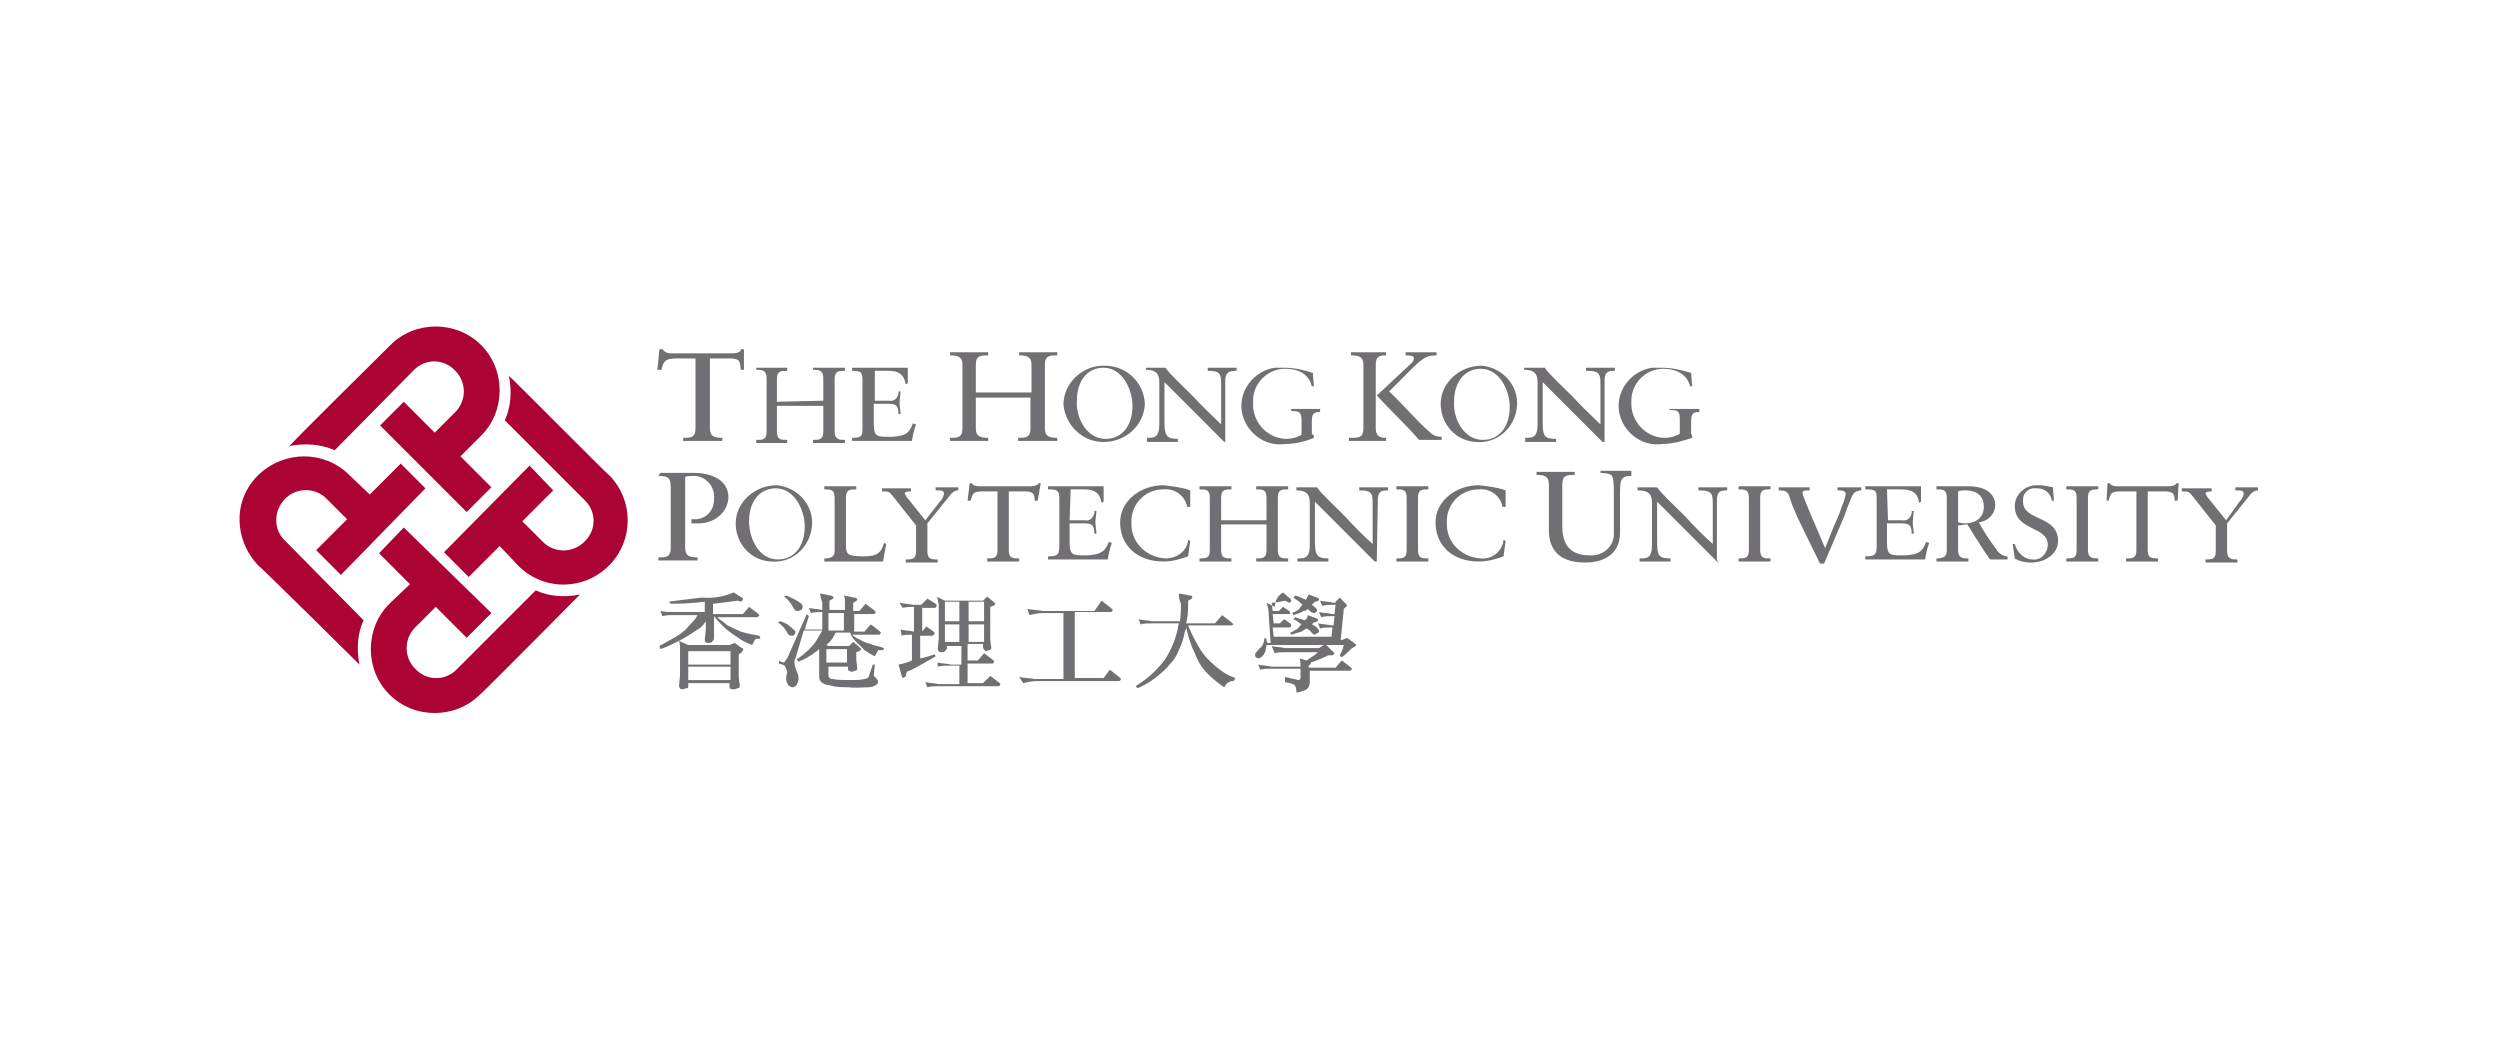
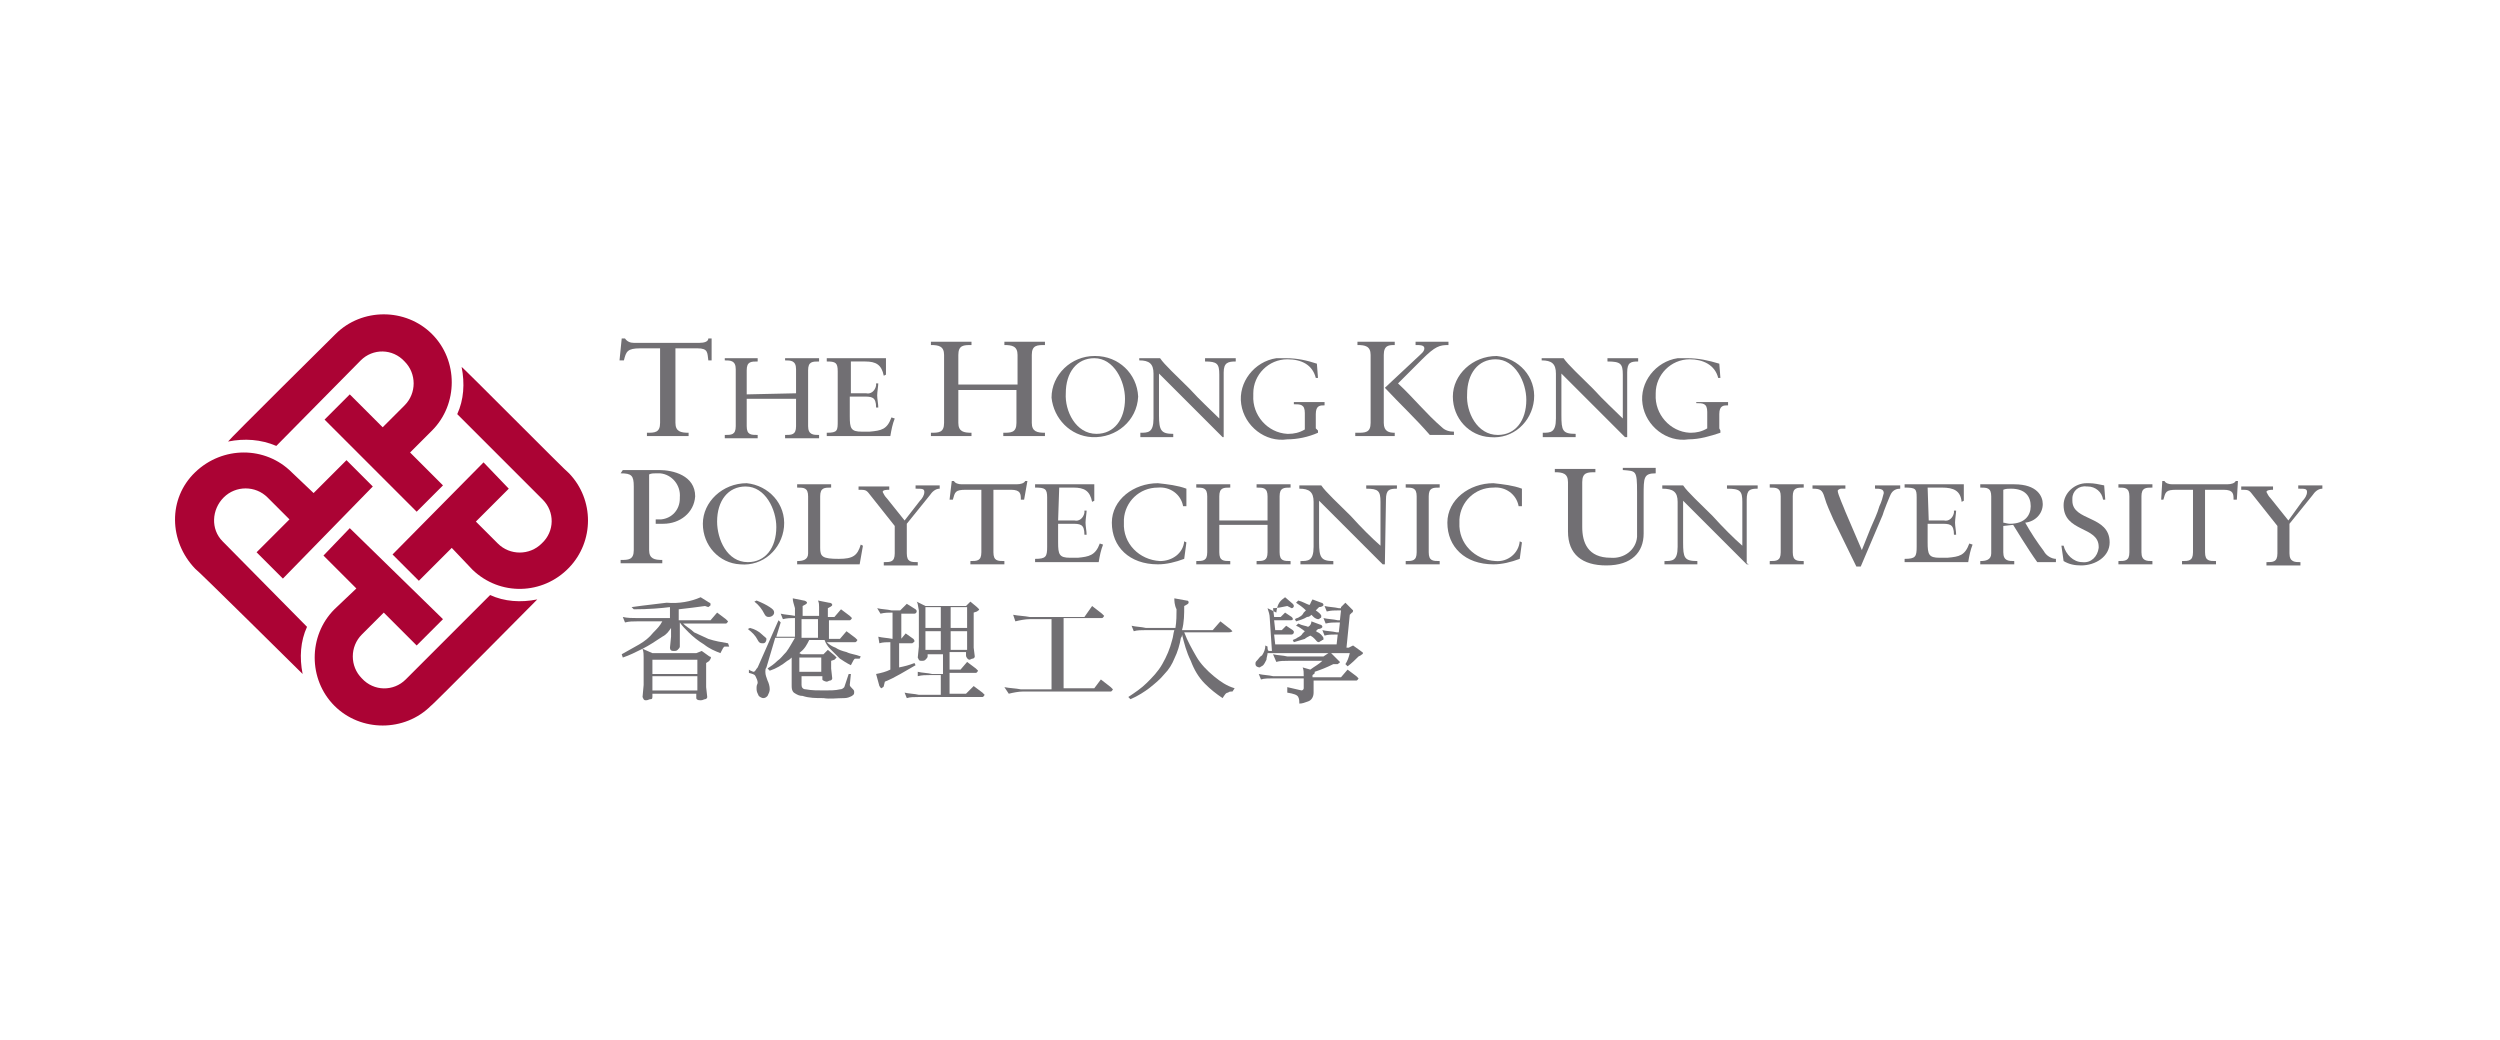
<svg xmlns="http://www.w3.org/2000/svg" version="1.0" id="Layer_1" x="0px" y="0px" viewBox="0 0 1140 474" width="1154" height="480" style="enable-background:new 0 0 1140 474;" xml:space="preserve">
  <style type="text/css">
	.st0{fill:#AB0334;}
	.st1{fill:#716F73;}
</style>
-   <g transform="translate(20.57, -128.5)">
-     <g transform="scale(4.7)">
+   <g transform="translate(-14.5, -151.75)">
+     <g transform="scale(5.0)">
      <path class="st0" d="M30.5,91.8c-0.3-1.5-0.2-3,0.4-4.3l-7.7-7.8c-1.1-1.1-1-2.9,0.1-4c1.1-1.1,2.9-1.1,4,0l2,2l-3,3l2.4,2.4  l8.2-8.4l-2.4-2.4l-3,3l-2-1.9l0,0c-2.4-2.4-6.3-2.4-8.8,0s-2.4,6.3,0,8.8C20.8,82.2,30.5,91.8,30.5,91.8 M51.9,85  c-1.5,0.3-3,0.2-4.3-0.4l-7.7,7.7c-1.1,1.1-2.9,1.1-4-0.1c0,0,0,0,0,0c-1.1-1.1-1.1-2.9,0-4l2-2l3,3l2.4-2.4l-8.5-8.3L32.4,81l3,3  l-2,1.9l0,0c-2.4,2.4-2.4,6.4,0,8.8c2.4,2.4,6.4,2.4,8.8,0l0,0C42.2,94.8,51.9,85,51.9,85 M45,63.8c0.3,1.5,0.2,3-0.4,4.3l7.8,7.8  c1.1,1.1,1.1,2.9-0.1,4c-1.1,1.1-2.9,1.1-4,0l-2-2l3-3L47,72.5l-8.3,8.4l2.4,2.4l3-3l1.9,2l0,0c2.5,2.4,6.4,2.3,8.8-0.2  c2.3-2.4,2.3-6.2,0-8.6c-0.1,0-9.8-9.8-9.8-9.7 M23.7,70.6c1.5-0.3,3-0.2,4.4,0.4l7.7-7.8c1.1-1.1,2.9-1.1,4,0.1  c1.1,1.1,1.1,2.9,0,4l-2,2l-3-3l-2.3,2.3l8.4,8.4l2.4-2.4l-3-3l2-2l0,0c2.4-2.4,2.4-6.4,0-8.8s-6.4-2.4-8.8,0  C33.5,60.8,23.7,70.5,23.7,70.6" />
      <path class="st1" d="M66.9,89.7l0.7,0.5c0.1,0,0.2,0.1,0.1,0.2c0,0.1-0.1,0.1-0.1,0.2l-0.3,0.2V93l0.1,0.9c0,0.1-0.1,0.2-0.2,0.2  s-0.2,0.1-0.4,0.1c-0.3,0-0.4-0.1-0.4-0.2v-0.4h-4v0.3c0,0.2-0.1,0.2-0.2,0.2s-0.2,0.1-0.4,0.1s-0.2-0.1-0.3-0.3l0.1-1.1v-2.5  c0-0.3,0-0.5-0.1-0.8l0.9,0.4h4L66.9,89.7z M62.4,93.3h4.1v-1.3h-4.1V93.3z M62.4,91.8h4.1v-1.3h-4.1V91.8z M66.8,84.8l0.8,0.5  c0.1,0,0.1,0.1,0.1,0.2s-0.1,0.1-0.2,0.2l-0.3-0.1c-0.7,0.1-1.5,0.2-2.4,0.3v1h2.9l0.6-0.7l0.8,0.6c0.1,0.1,0.2,0.2,0.2,0.2  s-0.1,0.2-0.2,0.2h-3.9c0.3,0.3,0.7,0.5,1,0.8c0.4,0.2,0.9,0.4,1.3,0.6c0.6,0.2,1.2,0.3,1.8,0.4l0.1,0.3H69c-0.1,0-0.2,0.2-0.4,0.6  c-0.5-0.2-1-0.4-1.5-0.8c-0.5-0.3-1-0.7-1.4-1.1c-0.3-0.3-0.6-0.6-0.8-0.9l0,0v2.2c0,0.1-0.1,0.2-0.2,0.3c-0.1,0.1-0.2,0.1-0.4,0.1  c-0.2,0-0.3-0.1-0.3-0.3l0.1-1v-0.8c-0.2,0.3-0.4,0.6-0.8,0.8c-0.6,0.4-1.2,0.8-1.8,1.1c-0.6,0.3-1.2,0.6-1.8,0.8L59.6,90  c0.5-0.3,1.1-0.6,1.6-0.9c0.5-0.3,0.9-0.6,1.3-1.1c0.3-0.3,0.6-0.6,0.8-1H61c-0.4,0-0.7,0-1.1,0.1l-0.2-0.5c0.4,0.1,0.9,0.1,1.3,0.1  h3v-1c-0.8,0.1-1.9,0.2-3.3,0.2l-0.2-0.2c1.4-0.2,2.5-0.3,3.2-0.4C64.8,85.4,65.9,85.2,66.8,84.8" />
      <path class="st1" d="M75.2,84.9l1,0.2c0.1,0,0.3,0.1,0.3,0.2s-0.2,0.2-0.4,0.3v0.9h1.5v-0.8c0-0.2,0-0.4-0.1-0.6l1,0.2  c0.2,0,0.3,0.1,0.3,0.2s-0.2,0.2-0.4,0.3v0.8H79l0.6-0.7l0.8,0.6c0.1,0.1,0.2,0.2,0.2,0.2s-0.1,0.2-0.2,0.2h-1.9v1.7h1l0.6-0.7  l0.8,0.6c0.1,0.1,0.2,0.2,0.2,0.2s-0.1,0.2-0.2,0.2h-2.6c0.2,0.2,0.5,0.4,0.8,0.5c0.3,0.2,0.6,0.3,1,0.4c0.4,0.2,0.8,0.2,1.3,0.4  l-0.1,0.2h-0.4c-0.1,0-0.2,0.2-0.4,0.6c-0.4-0.2-0.7-0.4-1-0.6c-0.3-0.3-0.6-0.6-0.9-0.9c-0.2-0.2-0.4-0.5-0.5-0.8h-1.4  c-0.2,0.4-0.4,0.8-0.8,1.1l-0.1,0.1l0.2,0.1h2l0.4-0.4l0.6,0.5c0.1,0.1,0.2,0.2,0.2,0.2s-0.1,0.1-0.2,0.2l-0.3,0.1v0.7l0.1,0.9  c0,0.1-0.1,0.2-0.2,0.2s-0.2,0.1-0.3,0.1c-0.1,0-0.4-0.1-0.4-0.2v-0.3h-1.9v0.8c0,0.2,0.1,0.4,0.4,0.4c0.5,0.1,1.1,0.1,1.7,0.1  c0.5,0,1,0,1.4-0.1c0.2,0,0.3-0.1,0.4-0.2l0.4-1.2h0.2l-0.1,1c0,0.1,0.1,0.2,0.2,0.3c0.2,0.2,0.2,0.2,0.2,0.4s-0.1,0.2-0.2,0.3  c-0.2,0.1-0.4,0.2-0.7,0.2C79.2,94,78.6,94.1,78,94c-0.7,0-1.3,0-1.9-0.2c-0.3,0-0.5-0.1-0.8-0.3c-0.2-0.2-0.2-0.4-0.2-0.7v-2.5  c-0.1,0.1-0.2,0.2-0.4,0.3c-0.5,0.4-1,0.7-1.6,0.9l-0.2-0.2c0.3-0.2,0.6-0.4,0.9-0.7c0.3-0.2,0.5-0.5,0.8-0.8  c0.3-0.4,0.5-0.8,0.8-1.3h-1.8l-0.8,2.7c-0.1,0.1-0.1,0.3-0.1,0.4c0,0.3,0.1,0.5,0.2,0.8c0.1,0.2,0.2,0.5,0.2,0.8  c0,0.2-0.1,0.4-0.2,0.6c-0.1,0.1-0.2,0.2-0.4,0.2c-0.1,0-0.3-0.1-0.4-0.2c-0.1-0.2-0.2-0.4-0.2-0.6V93c0-0.2,0.1-0.3,0.1-0.4  c0-0.2-0.1-0.4-0.2-0.6c-0.1-0.2-0.3-0.2-0.6-0.3v-0.3c0.1,0.1,0.2,0.1,0.4,0.2c0.2,0,0.2-0.2,0.4-0.4l1.9-4.3l0.2,0.2l-0.4,1.3h1.7  v-1.7c-0.4,0-0.7,0-1.1,0.1l-0.2-0.5c0.4,0.1,0.8,0.1,1.3,0.2v-0.7C75.3,85.4,75.2,85.2,75.2,84.9 M75.8,91.6h2v-1.3h-2V91.6z   M76,88.5h1.5v-1.7H76V88.5z M71.3,87.6c0.4,0.1,0.8,0.3,1.1,0.6c0.2,0.2,0.4,0.3,0.4,0.4c0,0.2-0.1,0.4-0.3,0.4c0,0-0.1,0-0.1,0  c-0.2,0-0.3-0.1-0.4-0.3c-0.2-0.4-0.5-0.7-0.9-1L71.3,87.6z M71.9,85.1c0.5,0.2,0.9,0.4,1.2,0.6c0.3,0.2,0.4,0.3,0.4,0.5  s-0.2,0.4-0.5,0.4c-0.2,0-0.3-0.1-0.4-0.3c-0.2-0.4-0.5-0.8-0.9-1.1L71.9,85.1z" />
      <path class="st1" d="M86.5,85.2l0.8,0.4H91l0.4-0.4l0.6,0.5l0.2,0.2c0,0.1-0.1,0.1-0.2,0.2l-0.3,0.1v3.2l0.1,0.8  c0,0.1-0.1,0.2-0.2,0.2s-0.2,0.1-0.3,0.1S91,90.3,91,90.1v-0.3h-1.5v1.6h1l0.6-0.7l0.8,0.6c0.1,0.1,0.2,0.2,0.2,0.2  s-0.1,0.2-0.2,0.2h-2.4v1.9h1.5l0.7-0.7l0.8,0.6c0.1,0.1,0.2,0.2,0.2,0.2s-0.1,0.2-0.2,0.2h-5.8c-0.4,0-0.8,0-1.1,0.1l-0.2-0.5  c0.4,0.1,0.9,0.1,1.3,0.2h2v-1.8h-1c-0.4,0-0.7,0-1.1,0.1v-0.4c0.4,0.1,0.9,0.1,1.3,0.2h1V90h-1.4v0.2c0,0.1-0.1,0.2-0.2,0.3  c-0.1,0.1-0.2,0.1-0.4,0.1c-0.2,0-0.2-0.1-0.3-0.3l0.1-1v-3.3C86.6,85.5,86.6,85.3,86.5,85.2 M87.3,89.6h1.4v-1.7h-1.4V89.6z   M89.6,89.6h1.5v-1.7h-1.5V89.6z M87.3,87.6h1.4v-1.9h-1.4V87.6z M89.6,87.6h1.5v-1.9h-1.5V87.6z M85.6,85.4l0.8,0.5  c0.1,0.1,0.1,0.1,0.1,0.2c0,0.1-0.1,0.2-0.2,0.2h-1.2v2.4H85l0.5-0.6l0.7,0.5c0,0,0.1,0.1,0.1,0.2c0,0.1-0.1,0.1-0.2,0.2h-1.2v2.2  c0.5-0.1,0.9-0.2,1.4-0.4l0.1,0.2c-0.9,0.5-1.8,1.1-2.8,1.5l-0.1,0.4c0,0.1-0.1,0.1-0.2,0.2c-0.1,0-0.1-0.1-0.2-0.2l-0.3-1.1  c0.5-0.1,0.9-0.2,1.3-0.4v-2.5c-0.3,0-0.7,0-1,0.1L83,88.4c0.4,0.1,0.8,0.1,1.3,0.2v-2.4c-0.4,0-0.7,0-1.1,0.1l-0.3-0.5  c0.4,0.1,0.9,0.1,1.3,0.2h0.8L85.6,85.4z" />
      <path class="st1" d="M102.5,85.6l0.9,0.7c0.1,0.1,0.2,0.2,0.2,0.2s-0.1,0.2-0.2,0.2h-3.5v6.4h2.8l0.6-0.8l0.9,0.7  c0.1,0.1,0.2,0.2,0.2,0.2s-0.1,0.2-0.2,0.2h-8c-0.4,0-0.9,0.1-1.3,0.2L94.5,93c0.5,0.1,1,0.1,1.5,0.2h2.8v-6.4h-2  c-0.4,0-0.9,0.1-1.3,0.2l-0.2-0.6c0.5,0.1,1,0.1,1.5,0.2h5L102.5,85.6z" />
      <path class="st1" d="M110,84.9l1.1,0.2c0.2,0,0.2,0.1,0.2,0.2s-0.2,0.2-0.4,0.3c0,0.7,0,1.5-0.2,2.2h2.8l0.7-0.8l0.9,0.7  c0.1,0.1,0.2,0.2,0.2,0.2S115.2,88,115,88h-4.1c0.3,0.8,0.7,1.5,1.1,2.2c0.4,0.7,1,1.3,1.6,1.8c0.6,0.5,1.2,0.9,1.9,1.1l-0.2,0.3  c-0.2,0-0.3,0-0.4,0.1c-0.2,0-0.3,0.2-0.5,0.5c-0.6-0.4-1.1-0.8-1.6-1.3c-0.6-0.6-1-1.3-1.3-2.1c-0.4-0.8-0.6-1.6-0.8-2.4  c0,0.1,0,0.2-0.1,0.3c-0.1,0.6-0.3,1.3-0.6,1.9c-0.2,0.5-0.5,1-0.9,1.4c-0.4,0.5-0.9,0.9-1.4,1.3c-0.4,0.3-1,0.7-1.7,1l-0.2-0.2  c0.6-0.4,1.2-0.8,1.7-1.3c0.5-0.5,1-1,1.4-1.7c0.4-0.7,0.7-1.4,0.9-2.2c0.1-0.3,0.1-0.6,0.2-0.9h-2.6c-0.4,0-0.8,0-1.1,0.1l-0.2-0.5  c0.4,0.1,0.9,0.1,1.3,0.2h2.7c0.1-0.6,0.1-1.2,0.1-1.7C110,85.5,110,85.1,110,84.9" />
      <path class="st1" d="M124.2,89.8l0.7,0.7c0.1,0.1,0.2,0.2,0.2,0.2c0,0.1-0.1,0.1-0.2,0.2h-0.4c-0.6,0.3-1.1,0.5-1.7,0.7v0.1  c0,0.1-0.1,0.1-0.2,0.2v0.2h2.6l0.6-0.7l0.8,0.6c0.1,0.1,0.2,0.2,0.2,0.2s-0.1,0.2-0.2,0.2h-3.9v1.1c0,0.4-0.2,0.7-0.5,0.8  c-0.3,0.1-0.5,0.2-0.8,0.2c0-0.2,0-0.4-0.1-0.6c-0.1-0.2-0.4-0.3-1-0.4V93l1.3,0.3c0.1,0,0.2-0.1,0.2-0.2c0,0,0,0,0,0v-0.9h-2.8  c-0.4,0-0.8,0-1.1,0.1l-0.2-0.5c0.4,0.1,0.9,0.1,1.3,0.2h2.8c0-0.3,0-0.6-0.1-0.8l0.7,0.2c0.4-0.3,0.8-0.5,1.1-0.8h-3.1  c-0.4,0-0.8,0-1.1,0.1L119,90c0.4,0.1,0.9,0.1,1.3,0.2h3.3L124.2,89.8z M120.1,84.8l0.7,0.6c0,0,0.1,0.1,0.1,0.2  c0,0.1-0.1,0.2-0.2,0.2l0,0l-0.4-0.2c-0.5,0.1-0.9,0.2-1.3,0.2l0.1,0.8h0.6l0.4-0.4l0.6,0.4c0.1,0.1,0.1,0.1,0.1,0.2  s-0.1,0.1-0.2,0.1h-1.5l0.1,0.9h0.6l0.4-0.4l0.6,0.4c0.1,0.1,0.1,0.1,0.1,0.2c0,0.1-0.1,0.2-0.2,0.2l0,0h-1.6l0.1,0.9h5.6l0.1-0.9  h-0.1c-0.4,0-0.8,0-1.1,0.1l-0.2-0.5c0.4,0.1,0.9,0.1,1.3,0.2h0.2l0.1-0.9h-0.2c-0.4,0-0.7,0-1.1,0.1l-0.2-0.5  c0.4,0.1,0.9,0.1,1.3,0.2h0.2l0.1-0.9h-0.2c-0.4,0-0.7,0-1.1,0.1l-0.2-0.5c0.4,0.1,0.9,0.1,1.3,0.2h0.2v-0.1l0.4-0.4l0.5,0.5  c0.1,0.1,0.2,0.2,0.2,0.2s0,0.2-0.1,0.2l-0.2,0.2l-0.3,3h0.2l0.4-0.2l0.7,0.5c0.1,0.1,0.2,0.1,0.2,0.2s-0.1,0.1-0.2,0.2l-0.2,0.1  c-0.3,0.3-0.6,0.6-1,0.9l-0.2-0.2c0.2-0.3,0.3-0.6,0.4-1h-7.5c0,0.2-0.1,0.4-0.1,0.6c-0.1,0.2-0.2,0.4-0.3,0.5  c-0.1,0.1-0.2,0.1-0.3,0.2c-0.2,0-0.4-0.1-0.4-0.3c0,0,0-0.1,0-0.1c0-0.1,0.1-0.2,0.2-0.3s0.2-0.3,0.4-0.4c0.2-0.3,0.3-0.6,0.3-0.9  l0.2,0.1c0,0.2,0,0.3,0.1,0.4h0.3l-0.2-3c0-0.3-0.1-0.6-0.2-0.9l0.8,0.4C119.4,85.3,119.7,85.1,120.1,84.8 M122.5,87l0.8,0.3  c0.1,0,0.2,0.1,0.2,0.2l0,0c0,0.1-0.2,0.2-0.4,0.2l-0.2,0.2c0.1,0,0.1,0.1,0.2,0.1c0.2,0.1,0.4,0.3,0.5,0.5c0,0.2,0,0.2-0.1,0.2  c-0.1,0.1-0.2,0.1-0.3,0.2c-0.2,0-0.2-0.1-0.4-0.3c-0.1-0.1-0.2-0.2-0.4-0.3c-0.2,0.1-0.4,0.2-0.5,0.3c-0.3,0.1-0.7,0.2-1,0.3  l-0.1-0.2c0.2-0.1,0.3-0.1,0.4-0.2c0.2-0.1,0.4-0.2,0.5-0.4c0.1-0.1,0.2-0.2,0.2-0.2c-0.3-0.2-0.5-0.4-0.8-0.5l0.2-0.2  c0.4,0.2,0.7,0.2,0.9,0.3C122.4,87.4,122.5,87.2,122.5,87 M122.6,85l0.8,0.3c0.1,0,0.2,0.1,0.2,0.2l0,0c0,0.1-0.2,0.2-0.4,0.2  c-0.1,0.1-0.2,0.2-0.3,0.3l0,0c0.3,0.2,0.5,0.4,0.5,0.5c0,0.1,0,0.2-0.1,0.2c-0.1,0.1-0.1,0.1-0.2,0.1c-0.1,0-0.3-0.1-0.4-0.2  l-0.2-0.2c-0.1,0.1-0.2,0.2-0.4,0.2c-0.3,0.2-0.7,0.3-1,0.4l-0.1-0.2c0.1-0.1,0.3-0.1,0.4-0.2c0.2-0.1,0.3-0.2,0.4-0.4l0.2-0.2  c-0.3-0.3-0.6-0.5-0.9-0.7l0.2-0.2c0.4,0.1,0.7,0.3,1,0.4C122.4,85.5,122.4,85.3,122.6,85" />
      <path class="st1" d="M67.9,63.2h-0.4c-0.1-0.7,0-1.1-1-1.1h-2v6.8c0,0.8,0.5,0.9,1.2,0.9v0.3h-3.8v-0.3c0.7,0,1.2,0,1.2-0.9v-6.8  h-1.8c-1.2,0-1.3,0.3-1.5,1.1h-0.4l0.2-2h0.3c0.2,0.3,0.5,0.4,0.8,0.4h6c0.4,0,0.8-0.1,0.8-0.4h0.3V63.2z" />
      <path class="st1" d="M75.5,66.2v-2.2c0-0.8-0.5-0.8-1-0.8V63h3.1v0.3c-0.6,0-1,0-1,0.8v5.1c0,0.8,0.5,0.8,1,0.8v0.3h-3.1v-0.3  c0.6,0,1,0,1-0.8v-2.5H71v2.5c0,0.8,0.4,0.8,1,0.8v0.3H69v-0.3c0.6,0,1,0,1-0.8V64c0-0.8-0.5-0.8-1-0.8V63H72v0.3c-0.6,0-1,0-1,0.8  v2.2L75.5,66.2L75.5,66.2z" />
      <path class="st1" d="M80.5,66.2h1.4c0.4,0.1,0.8-0.2,0.9-0.7c0-0.1,0-0.2,0-0.2H83c0,0.2-0.1,0.8-0.1,1.1s0.1,0.8,0.1,1.1h-0.2  c0-1-0.4-1-1.2-1h-1.2v1.8c0,1.1,0.1,1.4,1.1,1.4h0.7c1.1-0.1,1.6-0.2,2-1.3l0.3,0.1c-0.2,0.5-0.3,1-0.4,1.6h-5.8v-0.3  c1,0,1-0.2,1-1.1v-4.5c0-0.8-0.2-0.9-1-0.9V63h5.4v1.5l-0.2,0.1c-0.2-1-0.7-1.3-1.7-1.3h-1.3V66.2z" />
      <path class="st1" d="M95.7,65.4v-2.7c0-0.8-0.5-0.9-1.2-0.9v-0.3h3.7v0.3c-0.7,0-1.2,0-1.2,0.9v6.2c0,0.8,0.5,0.9,1.2,0.9v0.3h-3.8  v-0.3c0.7,0,1.2,0,1.2-0.9v-3h-5.3v3c0,0.8,0.5,0.9,1.2,0.9v0.3h-3.7v-0.3c0.7,0,1.2,0,1.2-0.9v-6.2c0-0.8-0.5-0.9-1.2-0.9v-0.3h3.7  v0.3c-0.7,0-1.2,0-1.2,0.9v2.7H95.7z" />
      <path class="st1" d="M102.8,62.8c2.1,0,3.8,1.6,3.9,3.7c-0.1,2.2-2,3.8-4.2,3.7c-2-0.1-3.5-1.7-3.7-3.6c0-2.1,1.8-3.8,3.9-3.8  C102.7,62.8,102.7,62.8,102.8,62.8 M102.9,69.9c1.6,0,2.6-1.3,2.6-3.2c0-1.6-1-3.7-2.8-3.7c-1.6,0-2.6,1.3-2.6,3.2  C100,67.8,101,69.9,102.9,69.9" />
      <path class="st1" d="M114.6,70.2h-0.2l-5.8-5.8v3.8c0,1.4,0.2,1.7,1.3,1.7v0.3h-3v-0.4c0.7,0,1.2,0,1.2-1.3v-4.1  c0-0.9-0.4-1.2-1.3-1.2V63h1.9c0.4,0.6,1.5,1.6,2.7,2.8c0.9,1,2,2,2.7,2.7v-4c0-1-0.2-1.2-1.3-1.2V63h2.8v0.3c-0.7,0-1.1,0.1-1.1,1  v5.9H114.6z" />
      <path class="st1" d="M123.1,64.8h-0.2c-0.3-1.2-1.3-1.7-2.6-1.7c-1.7,0-3.1,1.4-3.1,3.1c0,0.1,0,0.1,0,0.2c-0.1,1.8,1.3,3.4,3.1,3.5  c0,0,0.1,0,0.1,0c0.5,0,1-0.1,1.5-0.4v-1.5c0-0.8-0.4-0.8-1-0.8V67h2.8v0.3c-0.4,0-0.8,0-0.8,0.8v1.3l0.2,0.2v0.2  c-0.9,0.4-1.9,0.6-2.8,0.6c-2,0.3-3.9-1.2-4.2-3.2c-0.3-2,1.2-3.9,3.2-4.2c0.3,0,0.6,0,0.9,0c1,0,1.9,0.2,2.8,0.5L123.1,64.8z" />
      <path class="st1" d="M126.7,69.8c0.7,0,1.2,0,1.2-0.9v-6.2c0-0.8-0.5-0.9-1.2-0.9v-0.3h3.4v0.3c-0.5,0-1,0-1,0.9v6.2  c0,0.8,0.5,0.9,1,0.9v0.3h-3.6v-0.3H126.7z M132.3,62.8c0.2-0.2,0.5-0.4,0.5-0.7s-0.4-0.3-0.8-0.3v-0.3h3v0.3  c-0.8,0-1.2,0.1-2.4,1.3l-2.2,2.2c1.4,1.3,2.6,2.8,4,4c0.3,0.3,0.7,0.4,1.1,0.4v0.3h-2.2c-1.3-1.5-2.7-2.8-4.1-4.3L132.3,62.8z" />
      <path class="st1" d="M139.4,62.8c2,0.2,3.6,1.9,3.4,4c-0.2,2-1.9,3.6-4,3.4c-1.9-0.1-3.4-1.7-3.4-3.7  C135.4,64.5,137.2,62.8,139.4,62.8C139.3,62.8,139.3,62.8,139.4,62.8 M139.5,70c1.6,0,2.6-1.3,2.6-3.2c0-1.6-1-3.7-2.8-3.7  c-1.6,0-2.6,1.3-2.6,3.2C136.6,67.9,137.6,70,139.5,70" />
      <path class="st1" d="M151.3,70.2h-0.2l-5.8-5.8v3.8c0,1.4,0.1,1.7,1.3,1.7v0.3h-3v-0.4c0.7,0,1.2,0,1.2-1.3v-4.1  c0-0.9-0.4-1.2-1.3-1.2V63h2c0.4,0.6,1.5,1.6,2.7,2.8c0.9,1,2,2,2.7,2.7v-4c0-1-0.2-1.2-1.4-1.2V63h2.8v0.3c-0.7,0-1,0.1-1,1  L151.3,70.2L151.3,70.2z" />
      <path class="st1" d="M159.8,64.8h-0.2c-0.3-1.2-1.4-1.7-2.6-1.7c-1.7,0-3.1,1.4-3.1,3.1c0,0,0,0.1,0,0.1c-0.1,1.8,1.3,3.4,3.1,3.5  c0,0,0.1,0,0.1,0c0.5,0,1-0.1,1.5-0.4v-1.5c0-0.8-0.4-0.8-1-0.8V67h2.9v0.3c-0.4,0-0.8,0-0.8,0.8v1.3l0.1,0.2v0.2  c-0.9,0.3-1.9,0.6-2.9,0.6c-2,0.3-3.9-1.2-4.2-3.2c-0.3-2,1.2-3.9,3.2-4.2c0.3,0,0.6,0,0.9,0c1,0,1.9,0.2,2.9,0.5L159.8,64.8z" />
      <path class="st1" d="M59.7,73.2H63c1.3,0,3.3,0.5,3.3,2.4c-0.1,1.5-1.4,2.5-2.9,2.5h-0.7v-0.4h0.5c1-0.1,1.7-0.9,1.7-1.9  c0,0,0-0.1,0-0.1c0.1-1.1-0.7-2.1-1.8-2.2c-0.1,0-0.2,0-0.4,0c-0.2,0-0.4,0-0.6,0.1v6.9c0,0.8,0.5,0.9,1.2,0.9v0.3h-3.8v-0.3  c0.7,0,1.2,0,1.2-0.9v-5.8c0-1-0.2-1.2-1.2-1.2L59.7,73.2L59.7,73.2z" />
      <path class="st1" d="M71,74.4c2,0.2,3.6,1.9,3.4,4c-0.2,2-1.9,3.6-4,3.4c-1.9-0.1-3.4-1.7-3.4-3.7C67,76.1,68.8,74.4,71,74.4  C70.9,74.4,70.9,74.4,71,74.4 M71.1,81.6c1.6,0,2.6-1.3,2.6-3.2c0-1.6-1-3.7-2.8-3.7c-1.6,0-2.6,1.3-2.6,3.2  C68.3,79.5,69.2,81.6,71.1,81.6" />
      <path class="st1" d="M81.3,81.8h-5.7v-0.3c0.5,0,1-0.1,1-0.7v-5.2c0-0.8-0.4-0.8-1-0.8v-0.3h3.1v0.3c-0.6,0-1,0-1,0.8v4.7  c0,0.8,0.2,1,1.7,1c1.3,0,1.7-0.3,2-1.3l0.2,0.1L81.3,81.8z" />
      <path class="st1" d="M85.6,80.8c0,0.8,0.4,0.8,1,0.8v0.3h-3.1v-0.3c0.6,0,1,0,1-0.8v-2.5l-2.3-2.9c-0.3-0.4-0.4-0.4-1-0.4v-0.3H84  v0.3c-0.2,0-0.6,0-0.6,0.2c0.1,0.2,0.2,0.4,0.4,0.6l1.6,2l1.4-1.8c0.2-0.2,0.4-0.5,0.4-0.8c0-0.3-0.2-0.3-0.8-0.3v-0.3h2.2v0.3  c-0.4,0-0.7,0.3-0.9,0.6l-2.1,2.6L85.6,80.8z" />
      <path class="st1" d="M96.3,75.9H96c0-0.5,0-0.9-0.9-0.9h-1.6v5.7c0,0.8,0.4,0.8,1,0.8v0.3h-3.1v-0.3c0.6,0,1,0,1-0.8v-5.7h-1.4  c-1,0-1,0.2-1.2,0.9h-0.3l0.2-1.7h0.2c0.1,0.2,0.4,0.3,0.7,0.3h5c0.4,0,0.7-0.1,0.8-0.3h0.2L96.3,75.9z" />
      <path class="st1" d="M99.4,77.8h1.5c0.4,0.1,0.8-0.2,0.9-0.7c0-0.1,0-0.1,0-0.2h0.2c0,0.2-0.1,0.8-0.1,1.1s0.1,0.8,0.1,1.1h-0.2  c0-1-0.4-1-1.2-1h-1.2v1.7c0,1.1,0.1,1.4,1.1,1.4h0.7c1-0.1,1.6-0.2,2-1.3l0.3,0.1c-0.2,0.5-0.3,1-0.4,1.6h-5.8v-0.3  c1,0,1.1-0.2,1.1-1.1v-4.5c0-0.8-0.2-0.9-1.1-0.9v-0.3h5.4v1.5l-0.2,0.1c-0.2-1-0.7-1.3-1.7-1.3h-1.3L99.4,77.8z" />
      <path class="st1" d="M111.1,76.5h-0.3c-0.2-1.1-1.2-1.8-2.3-1.7c0,0,0,0,0,0c-1.7,0-3,1.3-3.1,2.9c0,0.1,0,0.2,0,0.3  c-0.1,1.9,1.4,3.4,3.3,3.5c1.1,0,2.1-0.7,2.2-1.8l0.2,0.1l-0.2,1.5c-0.8,0.3-1.6,0.5-2.4,0.5c-2.6,0-4.2-1.6-4.2-3.8  c0-2.1,2-3.6,4.2-3.6c0.9,0.1,1.8,0.2,2.6,0.5L111.1,76.5z" />
      <path class="st1" d="M118.5,77.8v-2.2c0-0.8-0.4-0.8-1-0.8v-0.3h3.1v0.3c-0.6,0-1,0-1,0.8v5.1c0,0.8,0.4,0.8,1,0.8v0.3h-3.1v-0.3  c0.6,0,1,0,1-0.8v-2.5h-4.4v2.5c0,0.8,0.4,0.8,1,0.8v0.3H112v-0.3c0.6,0,1,0,1-0.8v-5.1c0-0.8-0.4-0.8-1-0.8v-0.3h3.1v0.3  c-0.6,0-1,0-1,0.8v2.2H118.5z" />
      <path class="st1" d="M129.2,81.8H129l-5.8-5.8v3.8c0,1.4,0.2,1.7,1.3,1.7v0.3h-3v-0.3c0.7,0,1.2,0,1.2-1.3v-4.1  c0-0.9-0.4-1.2-1.3-1.2v-0.3h2c0.4,0.6,1.5,1.6,2.7,2.8c0.9,1,1.9,2,2.7,2.7v-4c0-1-0.2-1.2-1.3-1.2v-0.3h2.8v0.3c-0.7,0-1,0.1-1,1  L129.2,81.8L129.2,81.8z" />
      <path class="st1" d="M132.1,75.6c0-0.8-0.4-0.8-1-0.8v-0.3h3.1v0.3c-0.6,0-1,0-1,0.8v5.1c0,0.8,0.4,0.8,1,0.8v0.3h-3.1v-0.3  c0.6,0,1,0,1-0.8V75.6z" />
      <path class="st1" d="M141.7,76.5h-0.3c-0.2-1.1-1.2-1.8-2.3-1.7c0,0,0,0,0,0c-1.7,0-3,1.3-3.1,2.9c0,0.1,0,0.2,0,0.3  c-0.1,1.9,1.4,3.4,3.3,3.5c1.1,0.1,2.1-0.7,2.2-1.8l0.2,0.1l-0.2,1.5c-0.8,0.3-1.6,0.5-2.4,0.5c-2.6,0-4.2-1.6-4.2-3.8  c0-2.1,2-3.6,4.2-3.6c0.9,0.1,1.8,0.2,2.6,0.5L141.7,76.5z" />
      <path class="st1" d="M153.9,73.5c-1.1,0-1.1,0.4-1.1,2V79c0,1.7-1.1,2.9-3.4,2.9c-2.2,0-3.5-1-3.5-3.1v-4.5c0-0.8-0.5-0.9-1.2-0.9  v-0.3h3.7v0.3c-0.7,0-1.2,0-1.2,0.9v4.1c0,1.4,0.5,2.8,2.6,2.8c1.2,0.1,2.3-0.7,2.4-1.9c0-0.2,0-0.3,0-0.5v-3.6c0-2-0.1-1.9-1.3-2  V73h3L153.9,73.5L153.9,73.5z" />
      <path class="st1" d="M162.4,81.8h-0.2l-5.8-5.8v3.8c0,1.4,0.1,1.7,1.3,1.7v0.3h-3v-0.3c0.7,0,1.2,0,1.2-1.3v-4.1  c0-0.9-0.4-1.2-1.4-1.2v-0.3h1.9c0.4,0.6,1.5,1.6,2.7,2.8c0.9,1,1.9,2,2.7,2.7v-4c0-1-0.2-1.2-1.4-1.2v-0.3h2.8v0.3  c-0.7,0-1,0.1-1,1v5.8L162.4,81.8z" />
      <path class="st1" d="M165.3,75.6c0-0.8-0.4-0.8-1-0.8v-0.3h3.1v0.3c-0.6,0-1,0-1,0.8v5.1c0,0.8,0.4,0.8,1,0.8v0.3h-3.1v-0.3  c0.6,0,1,0,1-0.8V75.6z" />
      <path class="st1" d="M170.1,77.7c-0.3-0.7-0.6-1.3-0.8-2s-0.4-0.8-1.1-0.8v-0.3h3v0.3h-0.4c-0.1,0-0.3,0.1-0.3,0.2  c0,0.3,0.6,1.6,0.7,1.9l1.5,3.5l0.8-2c0.3-0.7,0.6-1.3,0.8-2c0.2-0.4,0.3-0.8,0.4-1.2c0-0.4-0.4-0.4-0.8-0.4v-0.3h2.3v0.3  c-0.3,0-0.6,0.1-0.8,0.4c-0.1,0.1-0.8,1.9-0.8,2l-2,4.7h-0.4L170.1,77.7z" />
      <path class="st1" d="M178.8,77.8h1.4c0.4,0.1,0.8-0.2,0.9-0.7c0-0.1,0-0.1,0-0.2h0.2c0,0.2-0.1,0.8-0.1,1.1s0.1,0.8,0.1,1.1h-0.2  c0-1-0.4-1-1.2-1h-1.2v1.7c0,1.1,0.1,1.4,1.1,1.4h0.7c1.1-0.1,1.6-0.2,2-1.3l0.3,0.1c-0.2,0.5-0.3,1-0.4,1.6h-5.8v-0.3  c1,0,1.1-0.2,1.1-1.1v-4.5c0-0.8-0.1-0.9-1.1-0.9v-0.3h5.4v1.5l-0.2,0.1c-0.1-1-0.7-1.3-1.8-1.3h-1.3L178.8,77.8L178.8,77.8z" />
      <path class="st1" d="M190.9,80.1h0.2c0.2,0.8,0.9,1.5,1.7,1.5c0.8,0.1,1.4-0.5,1.5-1.3c0,0,0-0.1,0-0.1c0-1.9-3.2-1.3-3.2-3.8  c0-1.1,1-2,2.1-2c0.1,0,0.2,0,0.2,0c0.5,0,0.9,0.1,1.4,0.2l0.1,1.3h-0.2c-0.1-0.7-0.7-1.2-1.4-1.2c0,0-0.1,0-0.1,0  c-0.7-0.1-1.3,0.4-1.3,1.1c0,0.1,0,0.1,0,0.2c0,1.9,3.4,1.3,3.4,3.8c0,1.3-1.3,2.1-2.6,2.1c-0.6,0-1.1-0.1-1.6-0.4L190.9,80.1z" />
      <path class="st1" d="M197.1,75.6c0-0.8-0.4-0.8-1-0.8v-0.3h3.1v0.3c-0.6,0-1,0-1,0.8v5.1c0,0.8,0.5,0.8,1,0.8v0.3h-3.1v-0.3  c0.6,0,1,0,1-0.8V75.6z" />
      <path class="st1" d="M206.9,75.9h-0.3c0-0.5,0-0.9-0.9-0.9H204v5.7c0,0.8,0.4,0.8,1,0.8v0.3h-3.1v-0.3c0.6,0,1,0,1-0.8v-5.7h-1.5  c-1,0-1,0.2-1.2,0.9H200l0.1-1.7h0.2c0.1,0.2,0.4,0.3,0.7,0.3h5c0.4,0,0.7-0.1,0.8-0.3h0.2L206.9,75.9z" />
      <path class="st1" d="M211.7,80.8c0,0.8,0.5,0.8,1,0.8v0.3h-3.1v-0.3c0.6,0,1,0,1-0.8v-2.5l-2.3-2.9c-0.3-0.4-0.4-0.4-1-0.4v-0.3h2.9  v0.3c-0.1,0-0.6,0-0.6,0.2c0.1,0.2,0.2,0.4,0.4,0.6l1.6,2l1.3-1.8c0.2-0.2,0.4-0.5,0.4-0.8c0-0.3-0.2-0.3-0.8-0.3v-0.3h2.2v0.3  c-0.4,0-0.7,0.3-0.9,0.6l-2.1,2.6V80.8z" />
      <path class="st1" d="M185.6,78.3v2.4c0,0.8,0.5,0.8,1,0.8v0.3h-3.1v-0.3c0.5,0,1-0.1,1-0.7v-5.2c0-0.8-0.4-0.8-1-0.8v-0.3h3.1  c2.1,0,2.6,1.1,2.6,1.8c0,0.9-0.7,1.6-1.6,1.7c0.5,0.9,1.1,1.8,1.7,2.6c0.2,0.4,0.7,0.7,1.1,0.7v0.3h-1.7c-0.8-1.1-2.2-3.4-2.2-3.4  L185.6,78.3z M186.3,74.9c-0.2,0-0.5,0-0.7,0.1v3c0.1,0,0.4,0.1,0.6,0.1c1.4,0,1.9-0.8,1.9-1.6C188.1,75.6,187.6,74.9,186.3,74.9" />
    </g>
  </g>
</svg>
